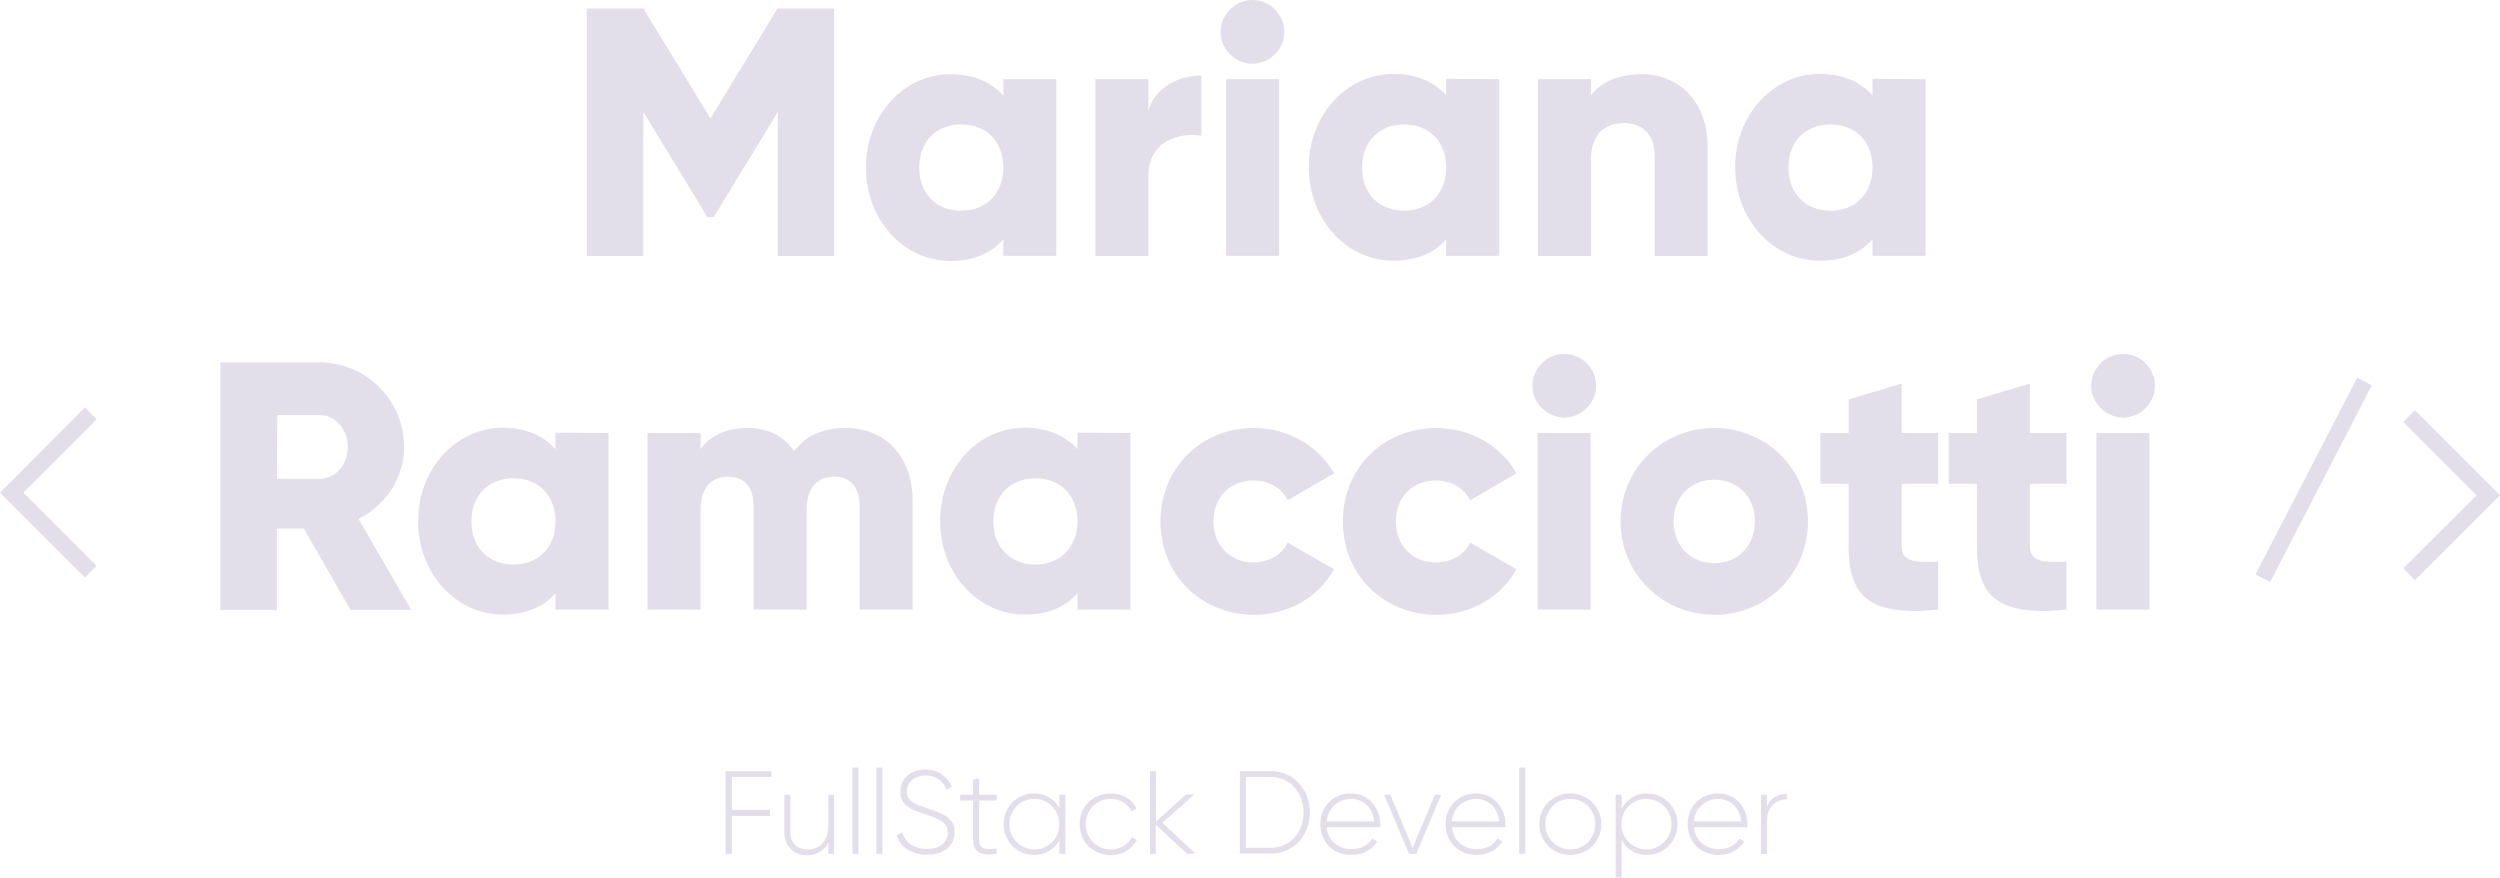
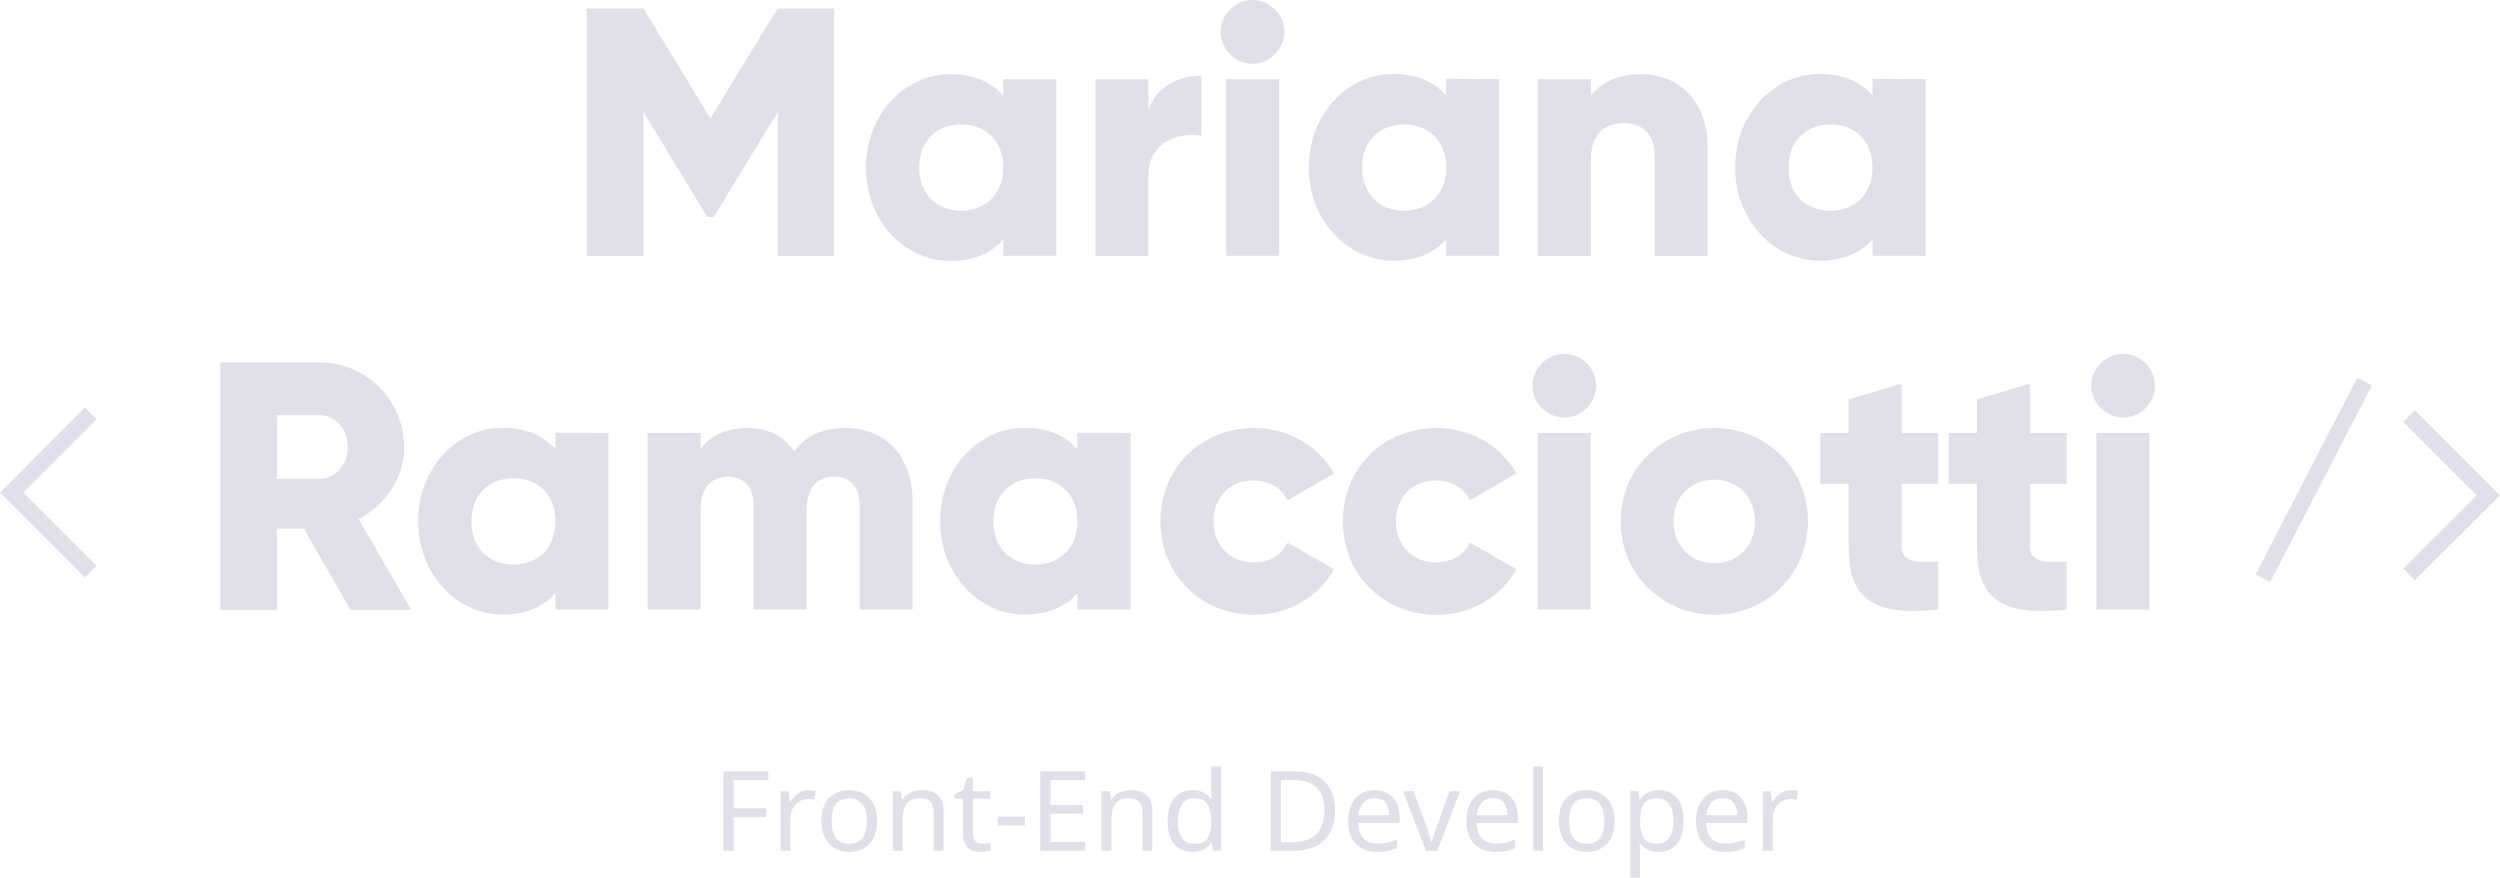
- <svg xmlns="http://www.w3.org/2000/svg" version="1.1" id="Layer_1" x="0px" y="0px" viewBox="0 0 910 319.3" style="enable-background:new 0 0 910 319.3;" xml:space="preserve">
+ <svg xmlns="http://www.w3.org/2000/svg" version="1.1" x="0px" y="0px" viewBox="0 0 910 319.3" style="enable-background:new 0 0 910 319.3;" xml:space="preserve">
  <style type="text/css">
	.st0{fill:#E2DFEB;}
+ 	.st1{font-family:'Quicksand-Regular';}
+ 	.st2{font-size:40.482px;}
+ 	.st3{display:none;}
</style>
-   <g>
+   <g id="Layer_1">
    <g>
-       <path class="st0" d="M303.7,93.2h-20.6V40.8L259.8,79h-2.3l-23.3-38.2v52.4h-20.6V3.1h20.6l24.4,40l24.4-40h20.6v90.1H303.7z" />
-       <path class="st0" d="M384.5,28.8v64.3h-19.3v-6C361,92,354.6,95,346,95c-16.9,0-30.8-14.8-30.8-34s13.9-34,30.8-34    c8.6,0,14.9,3,19.2,7.8v-6H384.5z M365.2,61c0-9.7-6.4-15.7-15.3-15.7s-15.3,6-15.3,15.7s6.4,15.7,15.3,15.7    C358.8,76.7,365.2,70.6,365.2,61z" />
-       <path class="st0" d="M437.3,27.5v21.9c-8-1.3-19.3,1.9-19.3,14.7v29.1h-19.3V28.8H418v11.5C420.5,31.7,429.1,27.5,437.3,27.5z" />
-       <path class="st0" d="M444.3,11.6c0-6.3,5.3-11.6,11.6-11.6s11.6,5.3,11.6,11.6s-5.3,11.6-11.6,11.6S444.3,17.9,444.3,11.6z     M446.3,28.8h19.3v64.3h-19.3V28.8z" />
-       <path class="st0" d="M545.7,28.8v64.3h-19.3v-6c-4.2,4.9-10.6,7.8-19.2,7.8c-16.9,0-30.8-14.8-30.8-34s13.9-34,30.8-34    c8.6,0,14.9,3,19.2,7.8v-6L545.7,28.8L545.7,28.8z M526.4,61c0-9.7-6.4-15.7-15.3-15.7s-15.3,6-15.3,15.7s6.4,15.7,15.3,15.7    S526.4,70.6,526.4,61z" />
-       <path class="st0" d="M621.6,53.7v39.5h-19.3V56.5c0-8-5-11.7-11.2-11.7c-7.1,0-12,4.1-12,13.3v35.1h-19.3V28.8h19.3v6    c3.5-4.8,9.9-7.8,18.4-7.8C610.6,27,621.6,36.3,621.6,53.7z" />
-       <path class="st0" d="M700.9,28.8v64.3h-19.3v-6c-4.2,4.9-10.6,7.8-19.2,7.8c-16.9,0-30.8-14.8-30.8-34s13.9-34,30.8-34    c8.6,0,14.9,3,19.2,7.8v-6L700.9,28.8L700.9,28.8z M681.6,61c0-9.7-6.4-15.7-15.3-15.7S651,51.3,651,61s6.4,15.7,15.3,15.7    S681.6,70.6,681.6,61z" />
+       <g>
+         <path class="st0" d="M303.7,93.2h-20.6V40.8L259.8,79h-2.3l-23.3-38.2v52.4h-20.6V3.1h20.6l24.4,40l24.4-40h20.6v90.1H303.7z" />
+         <path class="st0" d="M384.5,28.8v64.3h-19.3v-6C361,92,354.6,95,346,95c-16.9,0-30.8-14.8-30.8-34s13.9-34,30.8-34     c8.6,0,14.9,3,19.2,7.8v-6H384.5z M365.2,61c0-9.7-6.4-15.7-15.3-15.7s-15.3,6-15.3,15.7s6.4,15.7,15.3,15.7     C358.8,76.7,365.2,70.6,365.2,61z" />
+         <path class="st0" d="M437.3,27.5v21.9c-8-1.3-19.3,1.9-19.3,14.7v29.1h-19.3V28.8H418v11.5C420.5,31.7,429.1,27.5,437.3,27.5z" />
+         <path class="st0" d="M444.3,11.6c0-6.3,5.3-11.6,11.6-11.6s11.6,5.3,11.6,11.6s-5.3,11.6-11.6,11.6S444.3,17.9,444.3,11.6z      M446.3,28.8h19.3v64.3h-19.3V28.8z" />
+         <path class="st0" d="M545.7,28.8v64.3h-19.3v-6c-4.2,4.9-10.6,7.8-19.2,7.8c-16.9,0-30.8-14.8-30.8-34s13.9-34,30.8-34     c8.6,0,14.9,3,19.2,7.8v-6L545.7,28.8L545.7,28.8z M526.4,61c0-9.7-6.4-15.7-15.3-15.7s-15.3,6-15.3,15.7s6.4,15.7,15.3,15.7     C520,76.7,526.4,70.6,526.4,61z" />
+         <path class="st0" d="M621.6,53.7v39.5h-19.3V56.5c0-8-5-11.7-11.2-11.7c-7.1,0-12,4.1-12,13.3v35.1h-19.3V28.8h19.3v6     c3.5-4.8,9.9-7.8,18.4-7.8C610.6,27,621.6,36.3,621.6,53.7z" />
+         <path class="st0" d="M700.9,28.8v64.3h-19.3v-6c-4.2,4.9-10.6,7.8-19.2,7.8c-16.9,0-30.8-14.8-30.8-34s13.9-34,30.8-34     c8.6,0,14.9,3,19.2,7.8v-6L700.9,28.8L700.9,28.8z M681.6,61c0-9.7-6.4-15.7-15.3-15.7S651,51.3,651,61s6.4,15.7,15.3,15.7     S681.6,70.6,681.6,61z" />
+       </g>
+       <text transform="matrix(1.011 0 0 1 259.3816 309.7)" class="st0 st1 st2">Front-End Developer</text>
    </g>
    <g>
-       <path class="st0" d="M266.4,282.8v12h13.9v2.2h-13.9v13.8h-2.3v-30.1h16.7v2.1H266.4z" />
-       <path class="st0" d="M303.6,289.3v21.5h-2.1v-4.1c-1.6,3.2-4.4,4.6-7.7,4.6c-5.1,0-8.3-3.4-8.3-8.6v-13.4h2.2v13.4    c0,4,2.3,6.5,6.3,6.5c4.2,0,7.5-2.8,7.5-8.6v-11.3H303.6z" />
-       <path class="st0" d="M310.3,279.4h2.2v31.4h-2.2V279.4z" />
-       <path class="st0" d="M319,279.4h2.2v31.4H319V279.4z" />
-       <path class="st0" d="M326.4,304.1l2-1.2c1,3.6,4.1,6.1,9,6.1c5,0,7.6-2.6,7.6-6c0-3.6-3.2-5-7.8-6.5c-5-1.6-9.5-3.1-9.5-8.3    c0-4.9,4-8.1,9.1-8.1c4.9,0,8.2,2.8,9.7,6.3l-1.9,1.1c-1.1-2.7-3.4-5.2-7.7-5.2c-4.2,0-6.8,2.5-6.8,5.8c0,3.6,3.1,4.7,7.4,6.1    c5.3,1.8,10,3.4,10,8.6c0,5-3.9,8.3-9.9,8.3C331.8,311.2,327.8,308.4,326.4,304.1z" />
-       <path class="st0" d="M356.4,291.4v14c0,3.8,2,3.9,6.4,3.5v1.9c-5.6,0.9-8.6-0.5-8.6-5.4v-14h-4.7v-2.1h4.7v-5.4l2.2-0.6v6h6.4v2.1    H356.4z" />
-       <path class="st0" d="M387.8,289.3v21.5h-2.2v-4.9c-1.8,3.2-5.1,5.3-9.2,5.3c-6.1,0-11.1-4.9-11.1-11.2c0-6.4,5-11.2,11.1-11.2    c4.1,0,7.4,2.1,9.2,5.3v-4.9L387.8,289.3L387.8,289.3z M385.6,300c0-5.1-4-9.2-9.1-9.2s-9.1,4-9.1,9.2c0,5.1,4,9.2,9.1,9.2    C381.7,309.2,385.6,305.1,385.6,300z" />
-       <path class="st0" d="M393,300c0-6.4,4.8-11.2,11.3-11.2c4.2,0,7.8,2.1,9.4,5.5l-1.8,1c-1.2-2.7-4.2-4.5-7.6-4.5    c-5.2,0-9.1,4-9.1,9.2c0,5.1,3.9,9.2,9.1,9.2c3.5,0,6.3-1.8,7.7-4.5l1.8,1.1c-1.7,3.3-5.3,5.5-9.5,5.5    C397.8,311.2,393,306.4,393,300z" />
-       <path class="st0" d="M432.1,310.8l-11.4-10.6v10.6h-2.1v-30.1h2.2V299l10.9-9.8h3l-11.6,10.3l12,11.2L432.1,310.8L432.1,310.8z" />
-       <path class="st0" d="M476.8,295.7c0,8.3-5.9,15-14.2,15h-11.3v-30h11.3C470.9,280.7,476.8,287.4,476.8,295.7z M474.5,295.7    c0-7.1-4.9-12.9-12-12.9h-9v25.8h9C469.7,308.6,474.5,302.9,474.5,295.7z" />
-       <path class="st0" d="M502.4,300.1c0,0.3,0,0.7,0,1h-19.5c0.5,4.9,4.2,8,9.1,8c3.5,0,6.2-1.6,7.4-3.9l1.9,1.1    c-1.8,2.9-5.1,4.9-9.4,4.9c-6.6,0-11.3-4.7-11.3-11.2c0-6.3,4.6-11.2,11.1-11.2C498.3,288.8,502.4,294.2,502.4,300.1z M482.9,299    h17.3c-0.5-5.2-4.2-8.2-8.4-8.2C486.9,290.9,483.3,294.3,482.9,299z" />
-       <path class="st0" d="M524.6,289.3l-9.1,21.5h-2.6l-9.1-21.5h2.3l8.1,19.3l8.1-19.3H524.6z" />
-       <path class="st0" d="M548,300.1c0,0.3,0,0.7,0,1h-19.5c0.5,4.9,4.2,8,9.1,8c3.5,0,6.2-1.6,7.4-3.9l1.9,1.1    c-1.8,2.9-5.1,4.9-9.4,4.9c-6.6,0-11.3-4.7-11.3-11.2c0-6.3,4.6-11.2,11.1-11.2C543.9,288.8,548,294.2,548,300.1z M528.4,299h17.3    c-0.5-5.2-4.2-8.2-8.4-8.2C532.4,290.9,528.9,294.3,528.4,299z" />
-       <path class="st0" d="M553,279.4h2.2v31.4H553V279.4z" />
-       <path class="st0" d="M560.3,300c0-6.4,5-11.2,11.3-11.2c6.2,0,11.3,4.9,11.3,11.2c0,6.4-5,11.2-11.3,11.2S560.3,306.4,560.3,300z     M580.7,300c0-5.1-4-9.2-9.1-9.2s-9.1,4-9.1,9.2c0,5.1,4,9.2,9.1,9.2S580.7,305.1,580.7,300z" />
-       <path class="st0" d="M610.6,300c0,6.4-5,11.2-11.1,11.2c-4.2,0-7.5-2.1-9.2-5.5v13.6h-2.2v-30h2.2v5c1.8-3.3,5.1-5.5,9.2-5.5    C605.6,288.8,610.6,293.6,610.6,300z M608.4,300c0-5.1-4-9.2-9.1-9.2s-9.1,4-9.1,9.2c0,5.1,4,9.2,9.1,9.2S608.4,305.1,608.4,300z" />
-       <path class="st0" d="M636.1,300.1c0,0.3,0,0.7,0,1h-19.5c0.5,4.9,4.2,8,9.1,8c3.5,0,6.2-1.6,7.4-3.9l1.9,1.1    c-1.8,2.9-5.1,4.9-9.4,4.9c-6.6,0-11.3-4.7-11.3-11.2c0-6.3,4.6-11.2,11.1-11.2C632,288.8,636.1,294.2,636.1,300.1z M616.5,299    h17.3c-0.5-5.2-4.2-8.2-8.4-8.2C620.5,290.9,617,294.3,616.5,299z" />
-       <path class="st0" d="M650.4,289v2c-3.7,0-7.2,2.3-7.2,7.8v12H641v-21.5h2.2v4.2C644.7,290.1,647.5,289,650.4,289z" />
+       <g>
+         <path class="st0" d="M110.6,192.4h-9.8V222H80.2v-90.1h36c17.1,0,30.9,13.8,30.9,30.9c0,11.1-6.7,21.1-16.6,26.1l19.2,33.1h-22.1     L110.6,192.4z M100.8,174.3h15.5c5.7,0,10.3-5,10.3-11.6s-4.6-11.6-10.3-11.6h-15.4L100.8,174.3L100.8,174.3L100.8,174.3z" />
+         <path class="st0" d="M221.5,157.6v64.3h-19.3v-6c-4.2,4.9-10.6,7.8-19.2,7.8c-16.9,0-30.8-14.8-30.8-34s13.9-34,30.8-34     c8.6,0,14.9,3,19.2,7.8v-6L221.5,157.6L221.5,157.6z M202.2,189.8c0-9.7-6.4-15.7-15.3-15.7s-15.3,6-15.3,15.7     s6.4,15.7,15.3,15.7S202.2,199.4,202.2,189.8z" />
+         <path class="st0" d="M332.2,182.4v39.5h-19.3v-37.8c0-6.4-3.1-10.6-9.3-10.6c-6.4,0-10,4.5-10,12.1v36.3h-19.3v-37.8     c0-6.4-3.1-10.6-9.3-10.6c-6.4,0-10,4.5-10,12.1v36.3h-19.3v-64.3H255v5.9c3-4.4,8.6-7.7,17.2-7.7c7.6,0,13.3,3.1,16.9,8.5     c3.6-5.1,9.5-8.5,18.7-8.5C322.5,155.8,332.2,166.4,332.2,182.4z" />
+         <path class="st0" d="M411.5,157.6v64.3h-19.3v-6c-4.2,4.9-10.6,7.8-19.2,7.8c-16.9,0-30.8-14.8-30.8-34s13.9-34,30.8-34     c8.6,0,14.9,3,19.2,7.8v-6L411.5,157.6L411.5,157.6z M392.2,189.8c0-9.7-6.4-15.7-15.3-15.7s-15.3,6-15.3,15.7     s6.4,15.7,15.3,15.7C385.7,205.5,392.2,199.4,392.2,189.8z" />
+         <path class="st0" d="M422.4,189.8c0-19.2,14.5-34,34.1-34c12.5,0,23.5,6.6,29.1,16.5l-16.9,9.8c-2.2-4.5-6.8-7.2-12.5-7.2     c-8.4,0-14.5,6-14.5,14.9s6.2,14.9,14.5,14.9c5.7,0,10.4-2.7,12.5-7.2l16.9,9.7c-5.5,10-16.5,16.6-29.1,16.6     C436.9,223.7,422.4,209,422.4,189.8z" />
+         <path class="st0" d="M488.8,189.8c0-19.2,14.5-34,34.1-34c12.5,0,23.5,6.6,29.1,16.5l-16.9,9.8c-2.2-4.5-6.8-7.2-12.5-7.2     c-8.4,0-14.5,6-14.5,14.9s6.2,14.9,14.5,14.9c5.7,0,10.4-2.7,12.5-7.2l16.9,9.7c-5.5,10-16.5,16.6-29.1,16.6     C503.3,223.7,488.8,209,488.8,189.8z" />
+         <path class="st0" d="M557.8,140.4c0-6.3,5.3-11.6,11.6-11.6s11.6,5.3,11.6,11.6s-5.3,11.6-11.6,11.6     C563,151.9,557.8,146.7,557.8,140.4z M559.7,157.6H579v64.3h-19.3V157.6z" />
+         <path class="st0" d="M589.9,189.8c0-19.2,15.2-34,34.1-34c18.9,0,34.1,14.8,34.1,34s-15.2,34-34.1,34     C605.1,223.7,589.9,209,589.9,189.8z M638.8,189.8c0-9.1-6.4-15.2-14.8-15.2c-8.4,0-14.8,6-14.8,15.2S615.6,205,624,205     S638.8,198.9,638.8,189.8z" />
+         <path class="st0" d="M692.2,176.1v22.8c0,5.5,4.8,6,13.3,5.5v17.5c-25.2,2.6-32.6-5-32.6-23v-22.8h-10.3v-18.5h10.3v-12.2     l19.3-5.8v18h13.3v18.5H692.2z" />
+         <path class="st0" d="M738.9,176.1v22.8c0,5.5,4.8,6,13.3,5.5v17.5c-25.2,2.6-32.6-5-32.6-23v-22.8h-10.3v-18.5h10.3v-12.2     l19.3-5.8v18h13.3v18.5H738.9z" />
+         <path class="st0" d="M761.2,140.4c0-6.3,5.3-11.6,11.6-11.6s11.6,5.3,11.6,11.6s-5.3,11.6-11.6,11.6     C766.5,151.9,761.2,146.7,761.2,140.4z M763.1,157.6h19.3v64.3h-19.3V157.6z" />
+       </g>
+       <polygon class="st0" points="30.9,210.2 0,179.3 30.9,148.3 35.2,152.6 8.5,179.3 35.2,206   " />
+       <polygon class="st0" points="879,211.2 874.8,206.9 901.5,180.3 874.8,153.6 879,149.3 910,180.3   " />
+       <rect x="801.9" y="171.7" transform="matrix(0.4592 -0.8883 0.8883 0.4592 300.2779 842.5862)" class="st0" width="80.6" height="6" />
    </g>
  </g>
-   <g>
-     <g>
-       <path class="st0" d="M110.6,192.4h-9.8V222H80.2v-90.1h36c17.1,0,30.9,13.8,30.9,30.9c0,11.1-6.7,21.1-16.6,26.1l19.2,33.1h-22.1    L110.6,192.4z M100.8,174.3h15.5c5.7,0,10.3-5,10.3-11.6s-4.6-11.6-10.3-11.6h-15.4L100.8,174.3L100.8,174.3L100.8,174.3z" />
-       <path class="st0" d="M221.5,157.6v64.3h-19.3v-6c-4.2,4.9-10.6,7.8-19.2,7.8c-16.9,0-30.8-14.8-30.8-34s13.9-34,30.8-34    c8.6,0,14.9,3,19.2,7.8v-6L221.5,157.6L221.5,157.6z M202.2,189.8c0-9.7-6.4-15.7-15.3-15.7s-15.3,6-15.3,15.7s6.4,15.7,15.3,15.7    S202.2,199.4,202.2,189.8z" />
-       <path class="st0" d="M332.2,182.4v39.5h-19.3v-37.8c0-6.4-3.1-10.6-9.3-10.6c-6.4,0-10,4.5-10,12.1v36.3h-19.3v-37.8    c0-6.4-3.1-10.6-9.3-10.6c-6.4,0-10,4.5-10,12.1v36.3h-19.3v-64.3H255v5.9c3-4.4,8.6-7.7,17.2-7.7c7.6,0,13.3,3.1,16.9,8.5    c3.6-5.1,9.5-8.5,18.7-8.5C322.5,155.8,332.2,166.4,332.2,182.4z" />
-       <path class="st0" d="M411.5,157.6v64.3h-19.3v-6c-4.2,4.9-10.6,7.8-19.2,7.8c-16.9,0-30.8-14.8-30.8-34s13.9-34,30.8-34    c8.6,0,14.9,3,19.2,7.8v-6L411.5,157.6L411.5,157.6z M392.2,189.8c0-9.7-6.4-15.7-15.3-15.7s-15.3,6-15.3,15.7s6.4,15.7,15.3,15.7    C385.7,205.5,392.2,199.4,392.2,189.8z" />
-       <path class="st0" d="M422.4,189.8c0-19.2,14.5-34,34.1-34c12.5,0,23.5,6.6,29.1,16.5l-16.9,9.8c-2.2-4.5-6.8-7.2-12.5-7.2    c-8.4,0-14.5,6-14.5,14.9s6.2,14.9,14.5,14.9c5.7,0,10.4-2.7,12.5-7.2l16.9,9.7c-5.5,10-16.5,16.6-29.1,16.6    C436.9,223.7,422.4,209,422.4,189.8z" />
-       <path class="st0" d="M488.8,189.8c0-19.2,14.5-34,34.1-34c12.5,0,23.5,6.6,29.1,16.5l-16.9,9.8c-2.2-4.5-6.8-7.2-12.5-7.2    c-8.4,0-14.5,6-14.5,14.9s6.2,14.9,14.5,14.9c5.7,0,10.4-2.7,12.5-7.2l16.9,9.7c-5.5,10-16.5,16.6-29.1,16.6    C503.3,223.7,488.8,209,488.8,189.8z" />
-       <path class="st0" d="M557.8,140.4c0-6.3,5.3-11.6,11.6-11.6s11.6,5.3,11.6,11.6s-5.3,11.6-11.6,11.6    C563,151.9,557.8,146.7,557.8,140.4z M559.7,157.6H579v64.3h-19.3V157.6z" />
-       <path class="st0" d="M589.9,189.8c0-19.2,15.2-34,34.1-34c18.9,0,34.1,14.8,34.1,34s-15.2,34-34.1,34    C605.1,223.7,589.9,209,589.9,189.8z M638.8,189.8c0-9.1-6.4-15.2-14.8-15.2c-8.4,0-14.8,6-14.8,15.2S615.6,205,624,205    S638.8,198.9,638.8,189.8z" />
-       <path class="st0" d="M692.2,176.1v22.8c0,5.5,4.8,6,13.3,5.5v17.5c-25.2,2.6-32.6-5-32.6-23v-22.8h-10.3v-18.5h10.3v-12.2    l19.3-5.8v18h13.3v18.5H692.2z" />
-       <path class="st0" d="M738.9,176.1v22.8c0,5.5,4.8,6,13.3,5.5v17.5c-25.2,2.6-32.6-5-32.6-23v-22.8h-10.3v-18.5h10.3v-12.2    l19.3-5.8v18h13.3v18.5H738.9z" />
-       <path class="st0" d="M761.2,140.4c0-6.3,5.3-11.6,11.6-11.6s11.6,5.3,11.6,11.6s-5.3,11.6-11.6,11.6    C766.5,151.9,761.2,146.7,761.2,140.4z M763.1,157.6h19.3v64.3h-19.3V157.6z" />
-     </g>
-     <polygon class="st0" points="30.9,210.2 0,179.3 30.9,148.3 35.2,152.6 8.5,179.3 35.2,206  " />
-     <polygon class="st0" points="879,211.2 874.8,206.9 901.5,180.3 874.8,153.6 879,149.3 910,180.3  " />
-     <rect x="801.9" y="171.7" transform="matrix(0.4592 -0.8883 0.8883 0.4592 300.2541 842.5706)" class="st0" width="80.6" height="6" />
+   <g id="Camada_2" class="st3">
+     <text transform="matrix(1.011 0 0 1 272.4502 388.6346)" class="st1 st2" style="display:inline;fill:#E2DFEB;">Front-End Developer</text>
  </g>
</svg>
